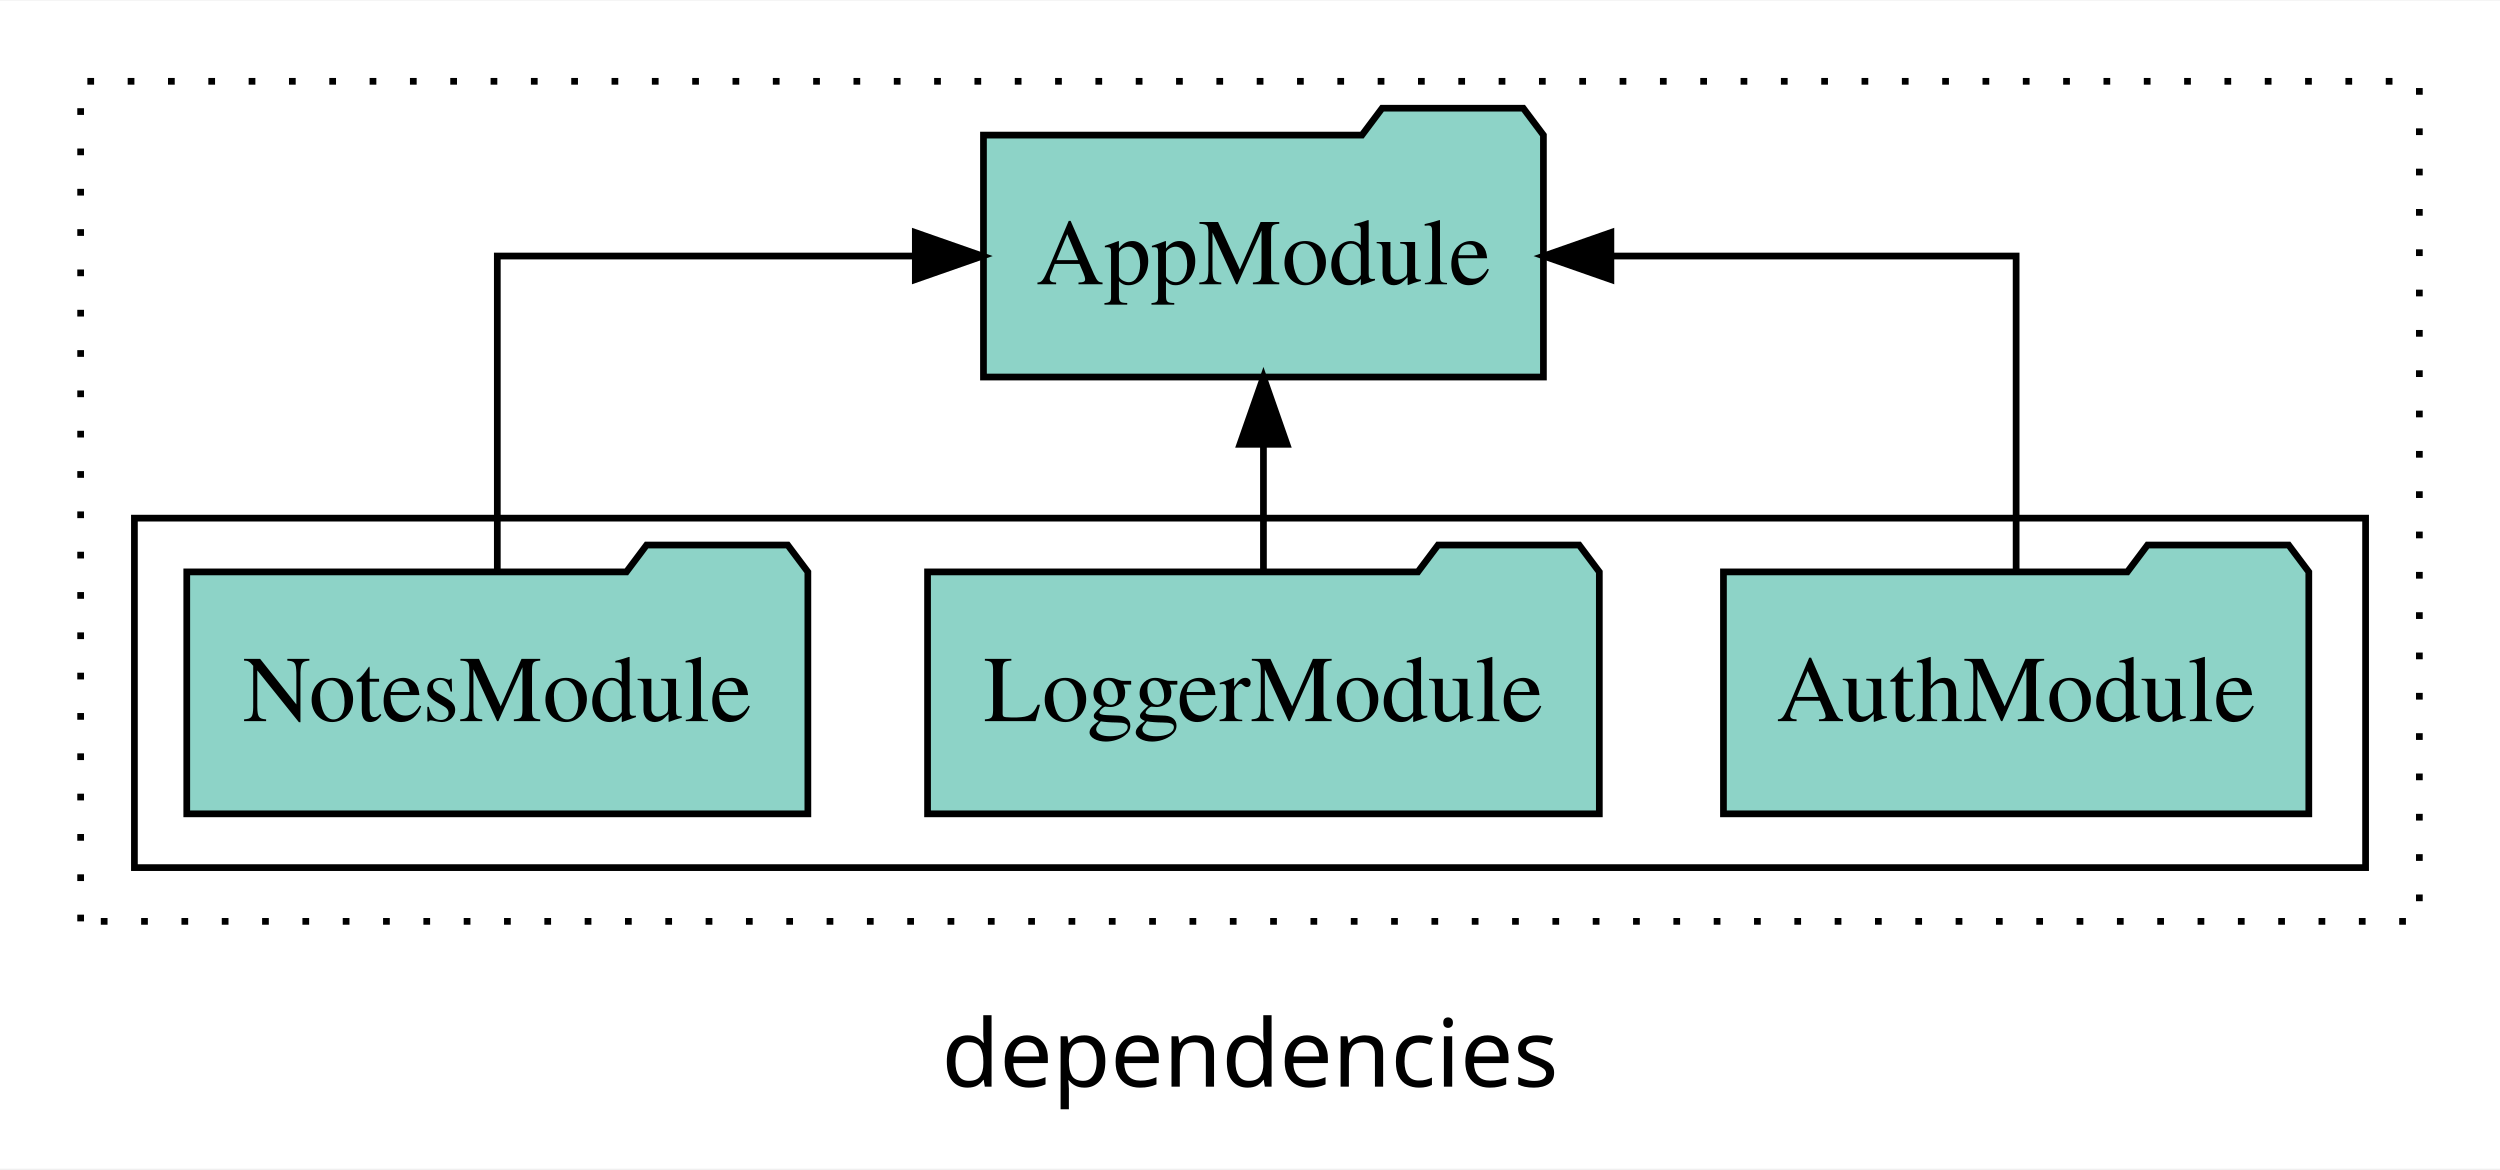
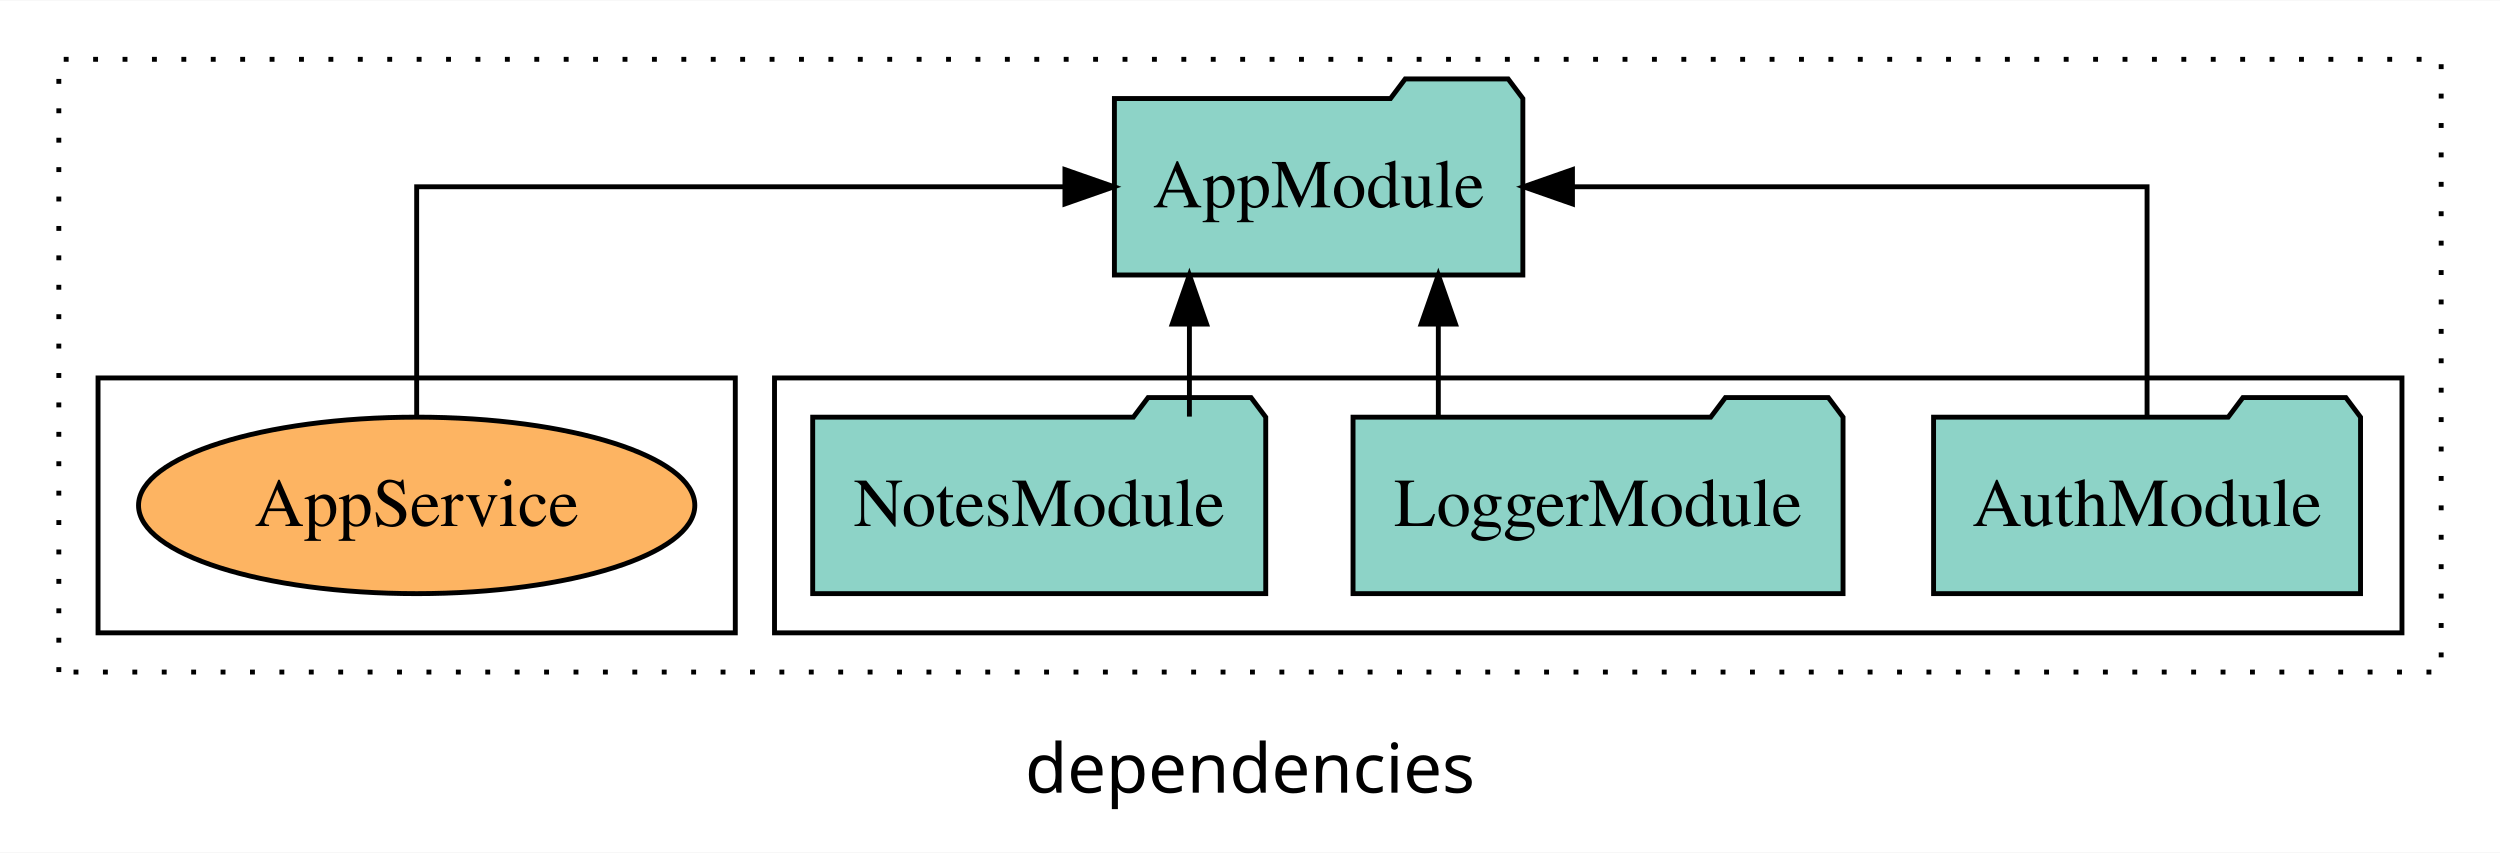
- <svg xmlns="http://www.w3.org/2000/svg" width="372pt" height="174pt" viewBox="0.00 0.00 372.00 173.80">
+ <svg xmlns="http://www.w3.org/2000/svg" width="510pt" height="174pt" viewBox="0.00 0.00 510.00 173.80">
  <g id="graph0" class="graph" transform="scale(1 1) rotate(0) translate(4 169.8)">
-     <polygon fill="white" stroke="transparent" points="-4,4 -4,-169.8 368,-169.8 368,4 -4,4" />
-     <text text-anchor="middle" x="182" y="-8.2" font-family="sans-serif" font-size="14.00">dependencies</text>
+     <polygon fill="white" stroke="transparent" points="-4,4 -4,-169.8 506,-169.8 506,4 -4,4" />
+     <text text-anchor="middle" x="251" y="-8.2" font-family="sans-serif" font-size="14.00">dependencies</text>
    <g id="clust1" class="cluster">
-       <polygon fill="none" stroke="black" stroke-dasharray="1,5" points="8,-32.8 8,-157.8 356,-157.8 356,-32.8 8,-32.8" />
+       <polygon fill="none" stroke="black" stroke-dasharray="1,5" points="8,-32.8 8,-157.8 494,-157.8 494,-32.8 8,-32.8" />
    </g>
    <g id="clust3" class="cluster">
-       <polygon fill="none" stroke="black" points="16,-40.8 16,-92.8 348,-92.8 348,-40.8 16,-40.8" />
+       <polygon fill="none" stroke="black" points="154,-40.8 154,-92.8 486,-92.8 486,-40.8 154,-40.8" />
+     </g>
+     <g id="clust6" class="cluster">
+       <polygon fill="none" stroke="black" points="16,-40.8 16,-92.8 146,-92.8 146,-40.8 16,-40.8" />
    </g>
    <g id="node1" class="node">
-       <polygon fill="#8dd3c7" stroke="black" points="339.55,-84.8 336.55,-88.8 315.55,-88.8 312.55,-84.8 252.45,-84.8 252.45,-48.8 339.55,-48.8 339.55,-84.8" />
-       <text text-anchor="middle" x="296" y="-62.6" font-family="Times,serif" font-size="14.00">AuthModule</text>
+       <polygon fill="#8dd3c7" stroke="black" points="477.55,-84.8 474.55,-88.8 453.55,-88.8 450.55,-84.8 390.45,-84.8 390.45,-48.8 477.55,-48.8 477.55,-84.8" />
+       <text text-anchor="middle" x="434" y="-62.6" font-family="Times,serif" font-size="14.00">AuthModule</text>
    </g>
    <g id="node4" class="node">
-       <polygon fill="#8dd3c7" stroke="black" points="225.66,-149.8 222.66,-153.8 201.66,-153.8 198.66,-149.8 142.34,-149.8 142.34,-113.8 225.66,-113.8 225.66,-149.8" />
-       <text text-anchor="middle" x="184" y="-127.6" font-family="Times,serif" font-size="14.00">AppModule</text>
+       <polygon fill="#8dd3c7" stroke="black" points="306.66,-149.8 303.66,-153.8 282.66,-153.8 279.66,-149.8 223.34,-149.8 223.34,-113.8 306.66,-113.8 306.66,-149.8" />
+       <text text-anchor="middle" x="265" y="-127.6" font-family="Times,serif" font-size="14.00">AppModule</text>
    </g>
    <g id="edge1" class="edge">
-       <path fill="none" stroke="black" d="M296,-84.91C296,-104.14 296,-131.8 296,-131.8 296,-131.8 235.7,-131.8 235.7,-131.8" />
-       <polygon fill="black" stroke="black" points="235.7,-128.3 225.7,-131.8 235.7,-135.3 235.7,-128.3" />
+       <path fill="none" stroke="black" d="M434,-84.91C434,-104.14 434,-131.8 434,-131.8 434,-131.8 316.78,-131.8 316.78,-131.8" />
+       <polygon fill="black" stroke="black" points="316.78,-128.3 306.78,-131.8 316.78,-135.3 316.78,-128.3" />
    </g>
    <g id="node2" class="node">
-       <polygon fill="#8dd3c7" stroke="black" points="233.98,-84.8 230.98,-88.8 209.98,-88.8 206.98,-84.8 134.02,-84.8 134.02,-48.8 233.98,-48.8 233.98,-84.8" />
-       <text text-anchor="middle" x="184" y="-62.6" font-family="Times,serif" font-size="14.00">LoggerModule</text>
+       <polygon fill="#8dd3c7" stroke="black" points="371.98,-84.8 368.98,-88.8 347.98,-88.8 344.98,-84.8 272.02,-84.8 272.02,-48.8 371.98,-48.8 371.98,-84.8" />
+       <text text-anchor="middle" x="322" y="-62.6" font-family="Times,serif" font-size="14.00">LoggerModule</text>
    </g>
    <g id="edge2" class="edge">
-       <path fill="none" stroke="black" d="M184,-84.91C184,-84.91 184,-103.79 184,-103.79" />
-       <polygon fill="black" stroke="black" points="180.5,-103.79 184,-113.79 187.5,-103.79 180.5,-103.79" />
+       <path fill="none" stroke="black" d="M289.42,-84.91C289.42,-84.91 289.42,-103.79 289.42,-103.79" />
+       <polygon fill="black" stroke="black" points="285.92,-103.79 289.42,-113.79 292.92,-103.79 285.92,-103.79" />
    </g>
    <g id="node3" class="node">
-       <polygon fill="#8dd3c7" stroke="black" points="116.21,-84.8 113.21,-88.8 92.21,-88.8 89.21,-84.8 23.79,-84.8 23.79,-48.8 116.21,-48.8 116.21,-84.8" />
-       <text text-anchor="middle" x="70" y="-62.6" font-family="Times,serif" font-size="14.00">NotesModule</text>
+       <polygon fill="#8dd3c7" stroke="black" points="254.21,-84.8 251.21,-88.8 230.21,-88.8 227.21,-84.8 161.79,-84.8 161.79,-48.8 254.21,-48.8 254.21,-84.8" />
+       <text text-anchor="middle" x="208" y="-62.6" font-family="Times,serif" font-size="14.00">NotesModule</text>
    </g>
    <g id="edge3" class="edge">
-       <path fill="none" stroke="black" d="M70,-84.91C70,-104.14 70,-131.8 70,-131.8 70,-131.8 132.2,-131.8 132.2,-131.8" />
-       <polygon fill="black" stroke="black" points="132.2,-135.3 142.2,-131.8 132.2,-128.3 132.2,-135.3" />
+       <path fill="none" stroke="black" d="M238.64,-84.91C238.64,-84.91 238.64,-103.79 238.64,-103.79" />
+       <polygon fill="black" stroke="black" points="235.14,-103.79 238.64,-113.79 242.14,-103.79 235.14,-103.79" />
+     </g>
+     <g id="node5" class="node">
+       <ellipse fill="#fdb462" stroke="black" cx="81" cy="-66.8" rx="56.74" ry="18" />
+       <text text-anchor="middle" x="81" y="-62.6" font-family="Times,serif" font-size="14.00">AppService</text>
+     </g>
+     <g id="edge4" class="edge">
+       <path fill="none" stroke="black" d="M81,-84.91C81,-104.14 81,-131.8 81,-131.8 81,-131.8 213.25,-131.8 213.25,-131.8" />
+       <polygon fill="black" stroke="black" points="213.25,-135.3 223.25,-131.8 213.25,-128.3 213.25,-135.3" />
    </g>
  </g>
</svg>
